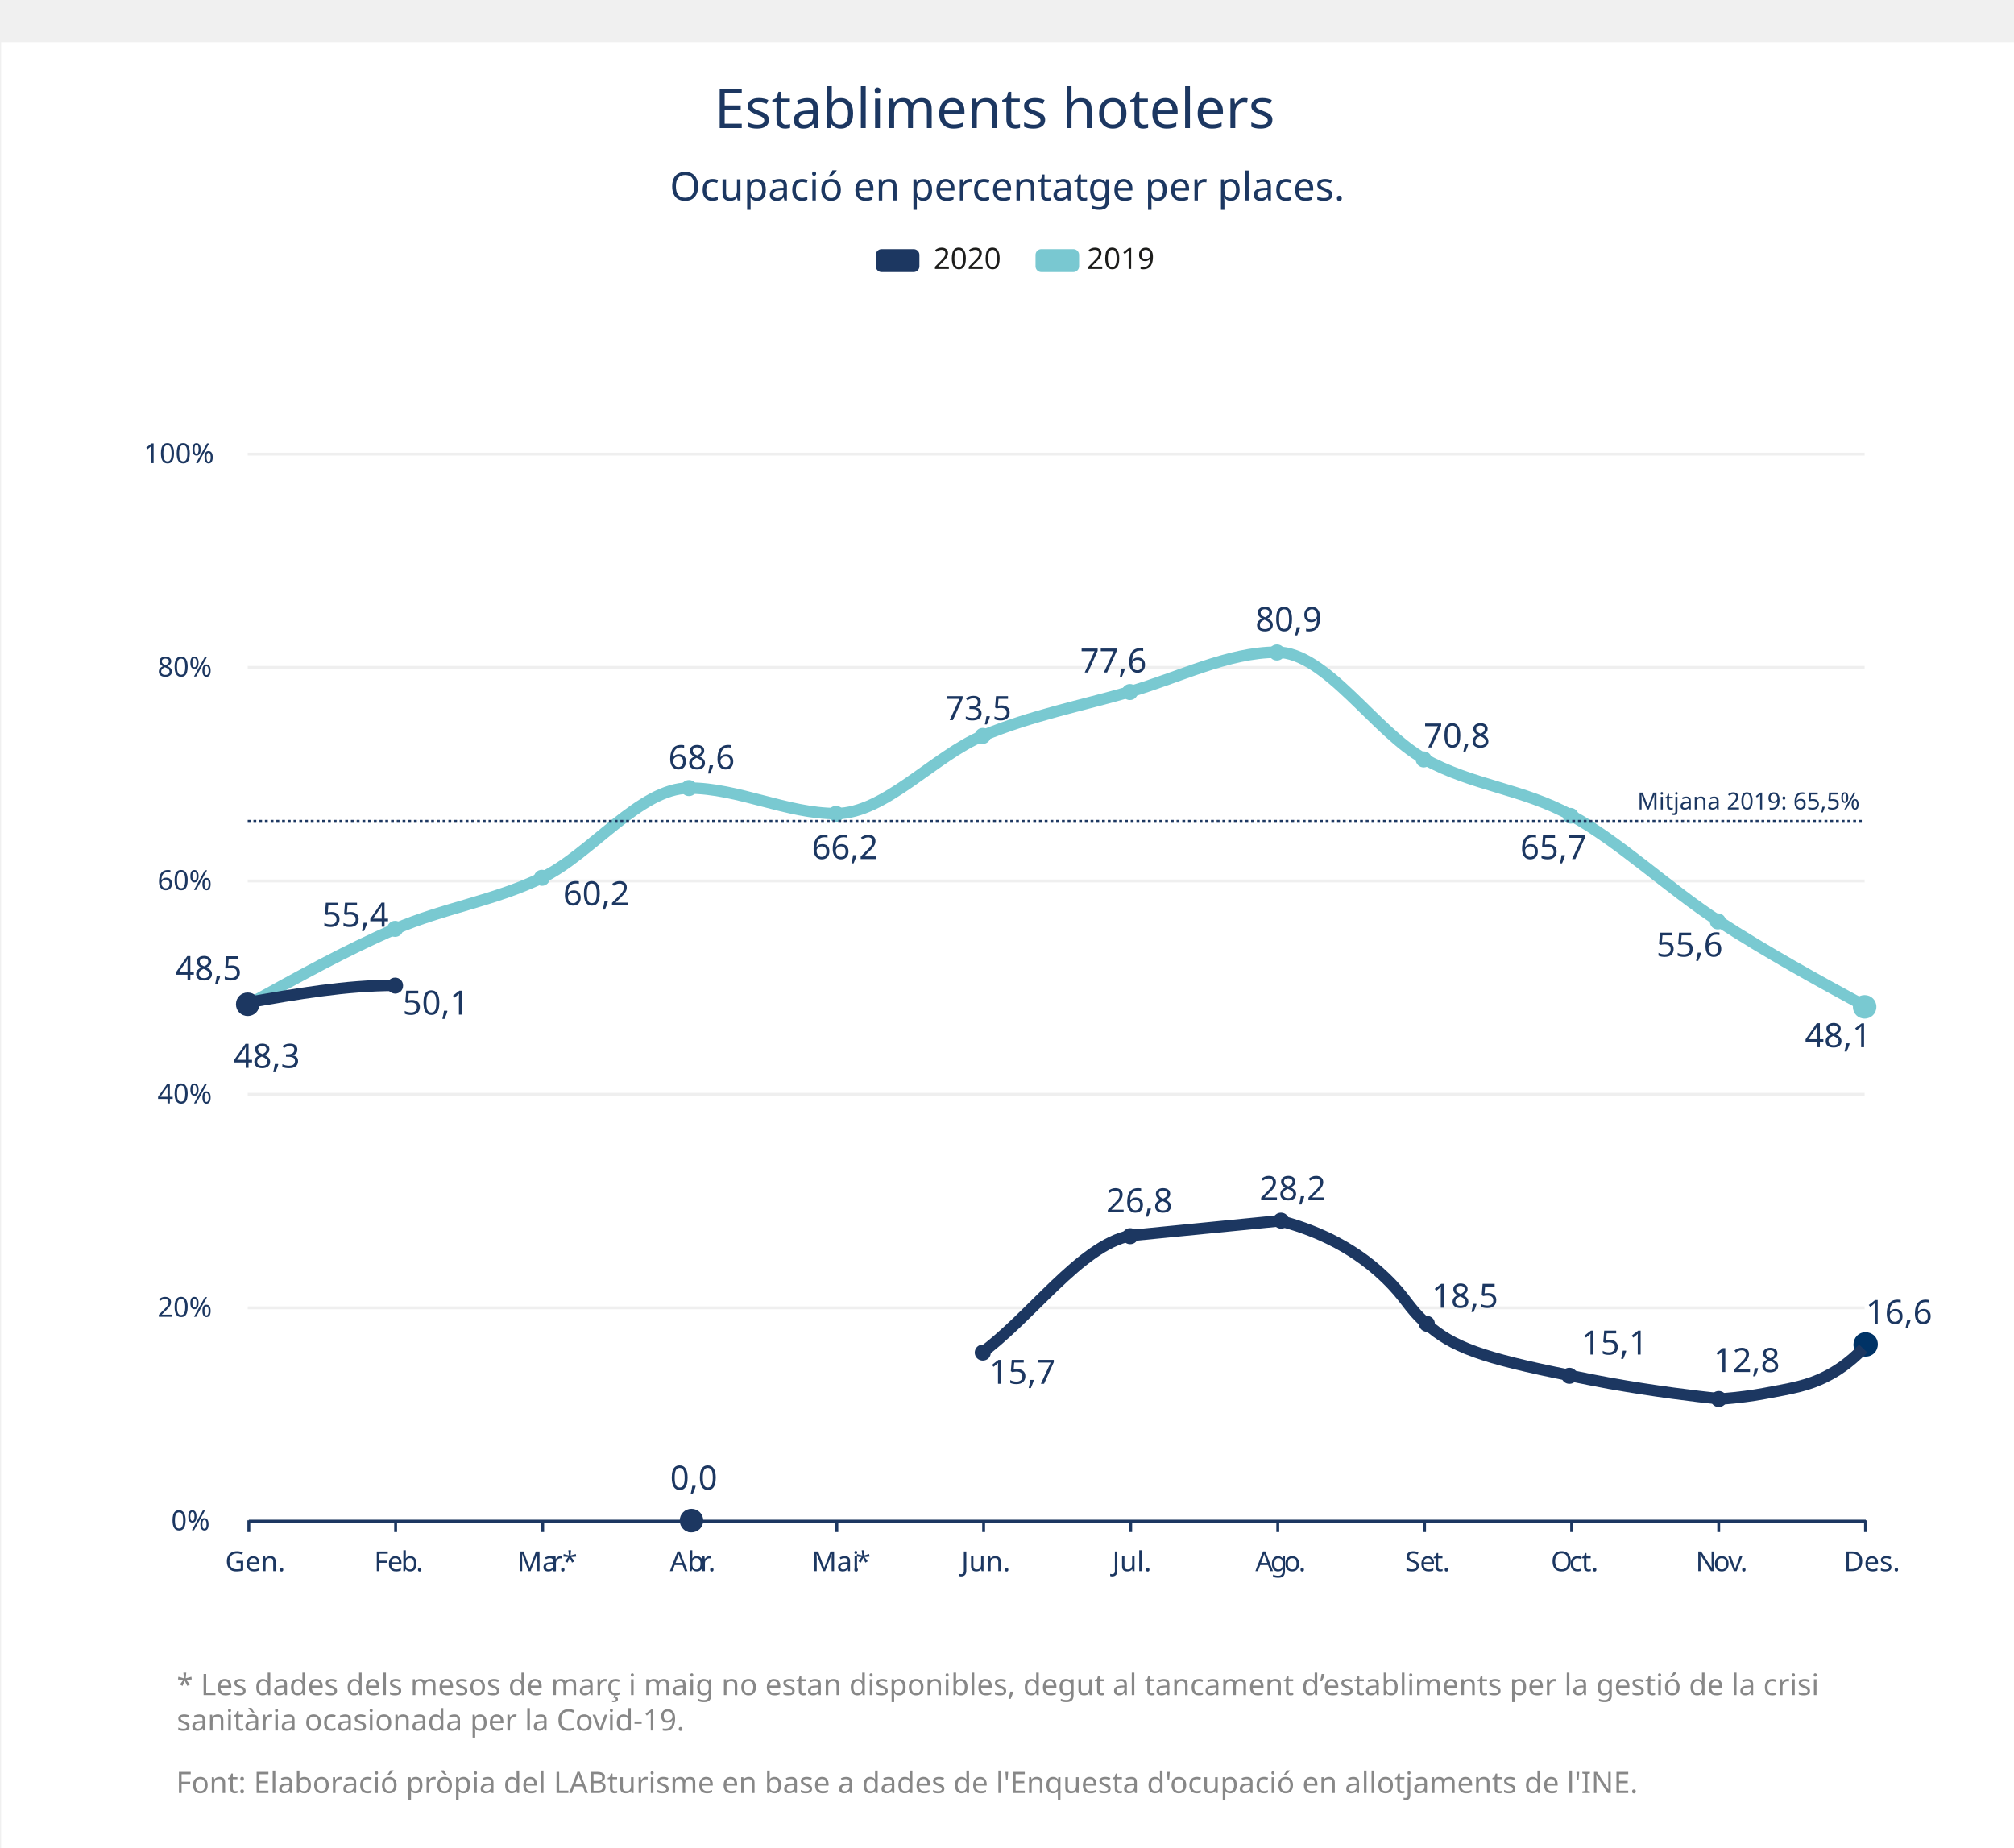
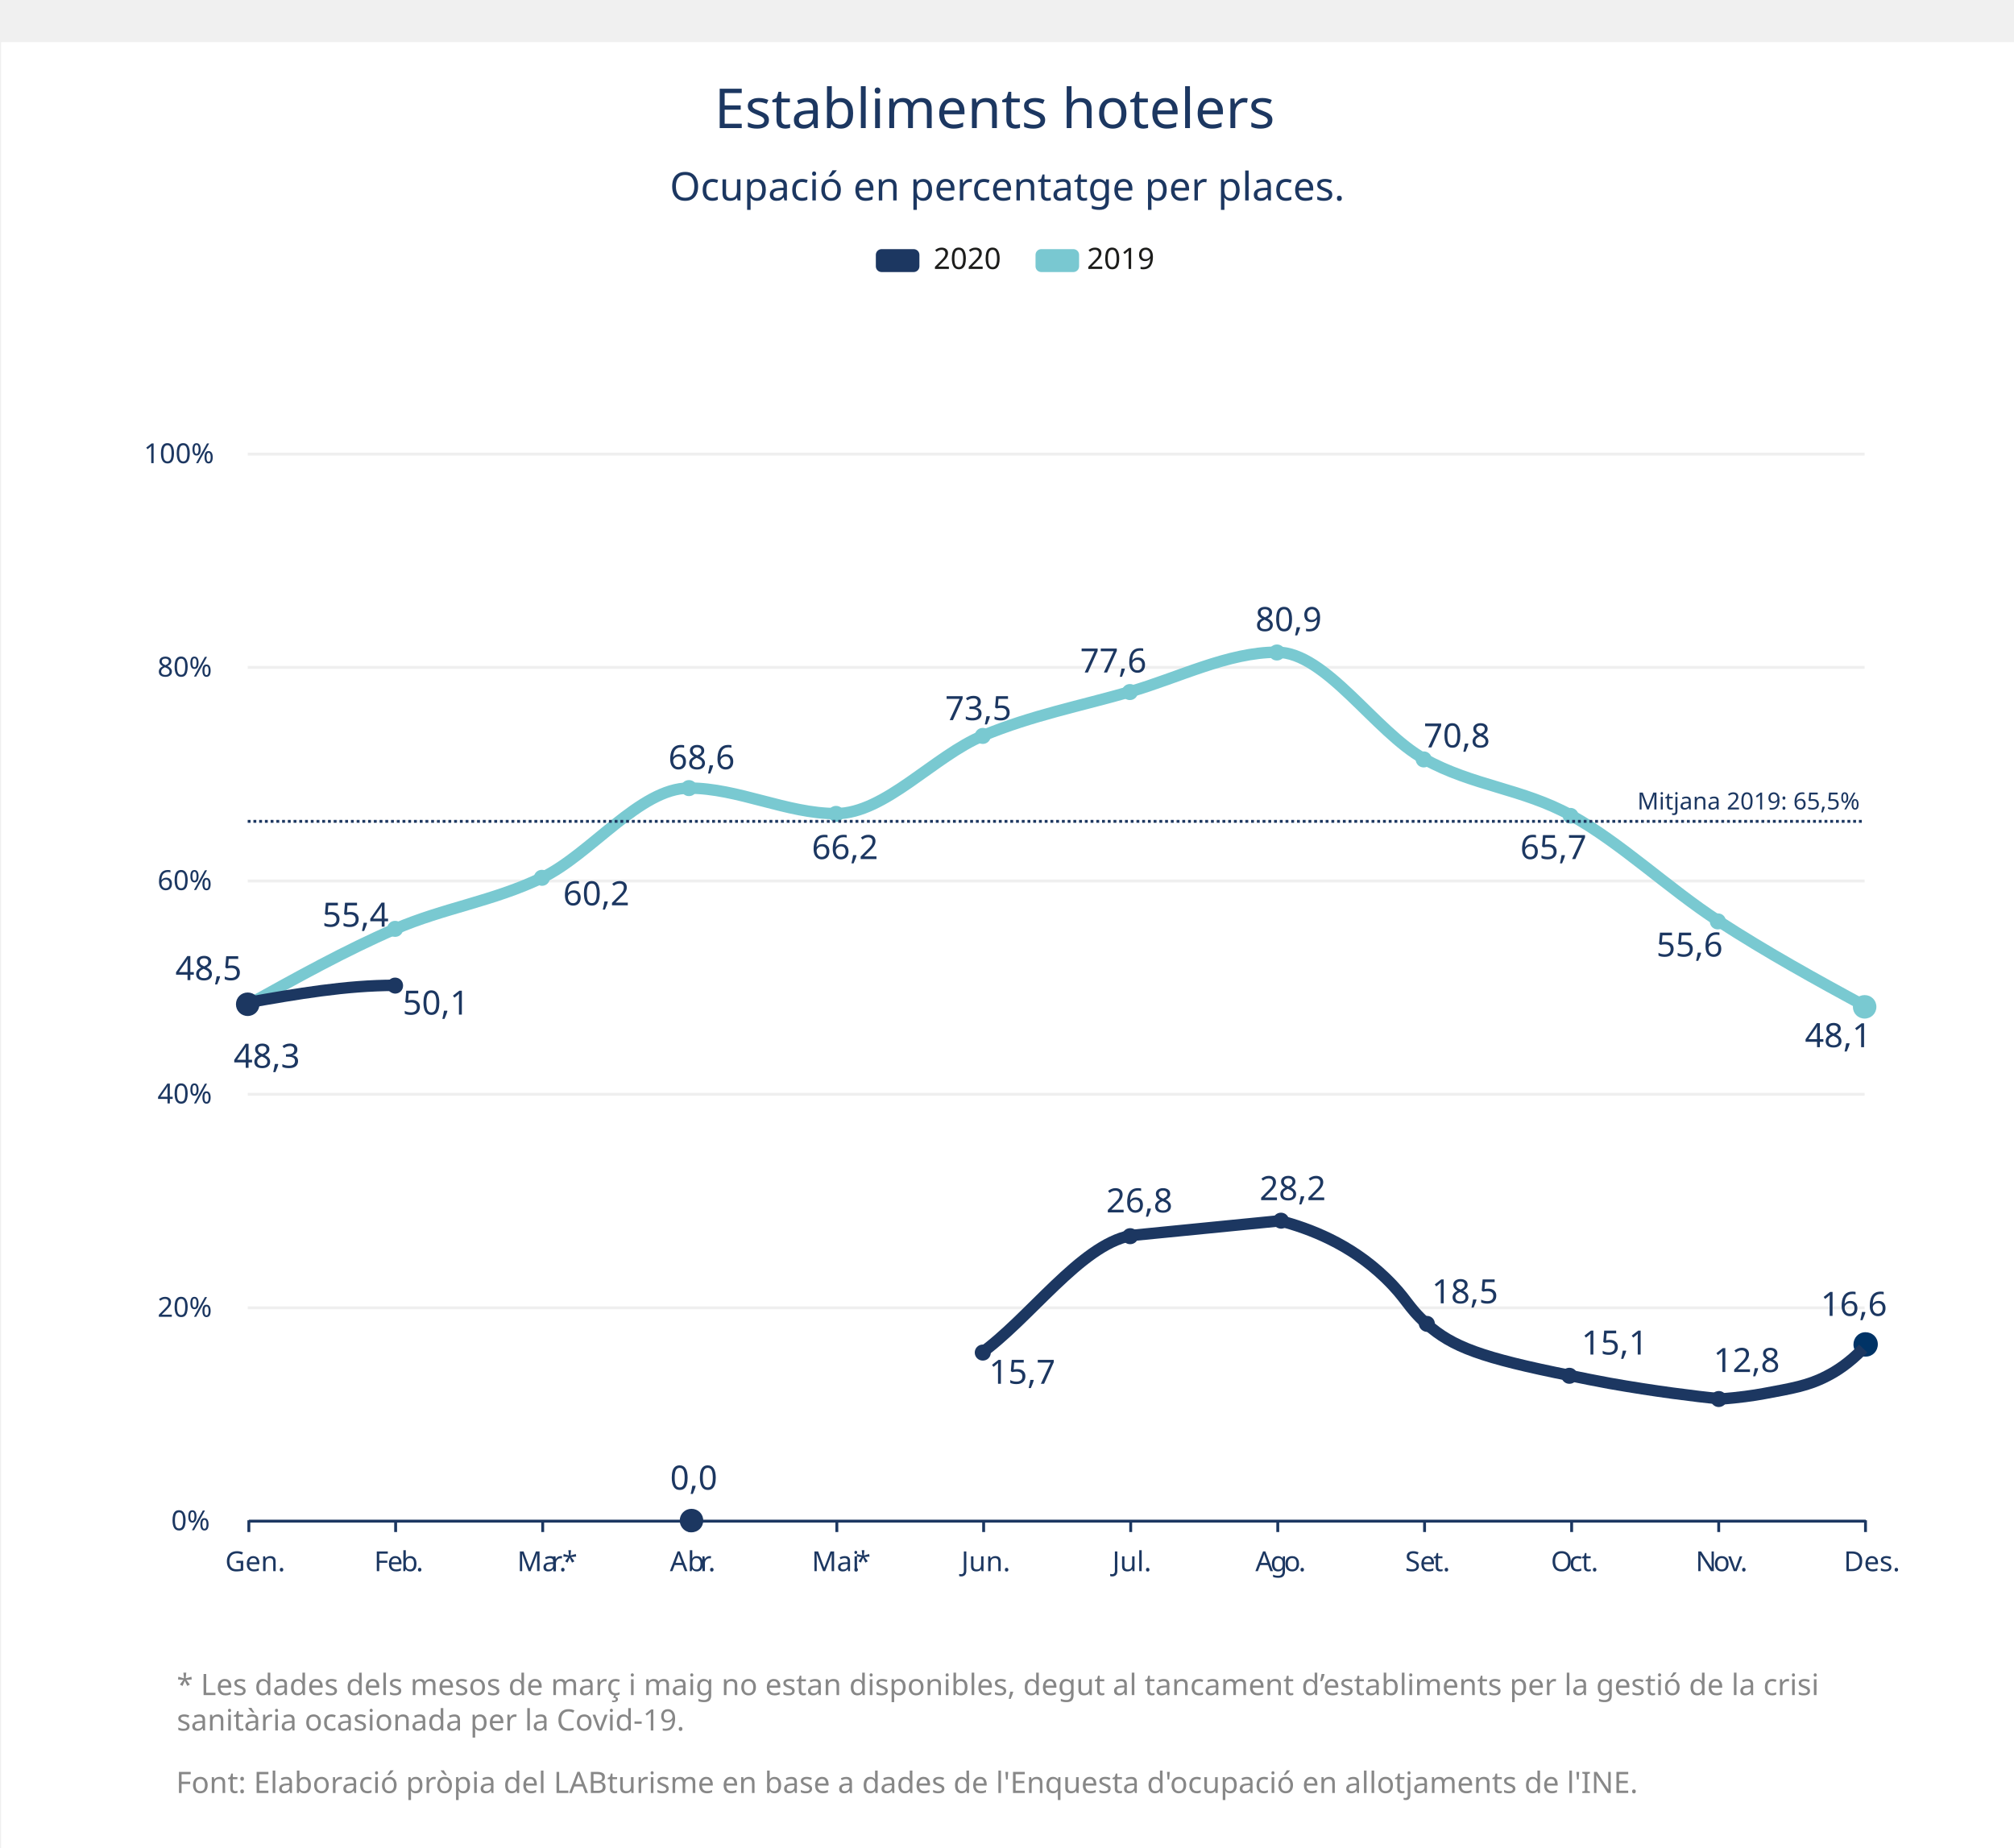
<svg xmlns="http://www.w3.org/2000/svg" version="1.1" id="Capa_1" x="0px" y="0px" viewBox="0 0 702.5 644.5" style="enable-background:new 0 0 702.5 644.5;" xml:space="preserve">
  <style type="text/css">
	.st0{fill:#FFFFFF;}
	.st1{fill:none;stroke:#EFEFEF;stroke-dasharray:0;}
	.st2{fill:#1C3761;}
	.st3{font-family:'SourceSansPro-Regular';}
	.st4{font-size:9.62px;}
	.st5{fill:none;stroke:#1C3761;stroke-dasharray:0;}
	.st6{fill:none;stroke:#79C9D1;stroke-width:4;}
	.st7{fill:#79C9D1;}
	.st8{fill:none;stroke:#1C3761;stroke-dasharray:1,1;}
	.st9{font-family:'ArialMT';}
	.st10{font-size:8.24px;}
	.st11{fill:none;stroke:#1C3761;stroke-width:4;}
	.st12{font-size:11.68px;}
	.st13{fill:#003366;}
	.st14{fill:none;stroke:#1C3761;stroke-width:4;stroke-linejoin:round;}
	.st15{fill:#878787;}
	.st16{font-family:'OpenSans-SemiBold';}
	.st17{font-size:10.3px;}
	.st18{font-family:'OpenSans-Bold';}
	.st19{font-size:19.23px;}
	.st20{font-size:13.74px;}
	.st21{fill:#79C8D1;}
	.st22{fill:#1D1D1B;}
</style>
  <rect x="0.4" y="14.7" class="st0" width="702.5" height="644.5" />
  <g id="facets">
    <line class="st1" x1="86.4" y1="530.6" x2="650.4" y2="530.6" />
    <text transform="matrix(1 0 0 1 59.71 533.77)" class="st2 st3 st4">0%</text>
    <line class="st1" x1="86.4" y1="456.2" x2="650.4" y2="456.2" />
    <text transform="matrix(1 0 0 1 54.93 459.33)" class="st2 st3 st4">20%</text>
    <line class="st1" x1="86.4" y1="381.7" x2="650.4" y2="381.7" />
    <text transform="matrix(1 0 0 1 54.93 384.89)" class="st2 st3 st4">40%</text>
    <line class="st1" x1="86.4" y1="307.3" x2="650.4" y2="307.3" />
    <text transform="matrix(1 0 0 1 54.93 310.45)" class="st2 st3 st4">60%</text>
    <line class="st1" x1="86.4" y1="232.8" x2="650.4" y2="232.8" />
    <text transform="matrix(1 0 0 1 54.93 236)" class="st2 st3 st4">80%</text>
    <line class="st1" x1="86.4" y1="158.4" x2="650.4" y2="158.4" />
    <text transform="matrix(1 0 0 1 50.16 161.5601)" class="st2 st3 st4">100%</text>
    <path class="st5" d="M86.8,530.6h564" />
    <line class="st5" x1="86.8" y1="530.3" x2="86.8" y2="534.4" />
    <line class="st5" x1="138" y1="530.3" x2="138" y2="534.4" />
    <line class="st5" x1="189.3" y1="530.3" x2="189.3" y2="534.4" />
    <line class="st5" x1="240.6" y1="530.3" x2="240.6" y2="534.4" />
    <line class="st5" x1="291.9" y1="530.3" x2="291.9" y2="534.4" />
    <line class="st5" x1="343.1" y1="530.3" x2="343.1" y2="534.4" />
    <line class="st5" x1="394.4" y1="530.3" x2="394.4" y2="534.4" />
    <line class="st5" x1="445.7" y1="530.3" x2="445.7" y2="534.4" />
    <line class="st5" x1="496.9" y1="530.3" x2="496.9" y2="534.4" />
    <line class="st5" x1="548.2" y1="530.3" x2="548.2" y2="534.4" />
    <line class="st5" x1="599.5" y1="530.3" x2="599.5" y2="534.4" />
    <line class="st5" x1="650.7" y1="530.3" x2="650.7" y2="534.4" />
  </g>
  <g id="lines">
    <path class="st6" d="M86.4,350.5c17.1-9.5,34.2-19,51.3-26.4s34.2-9.7,51.3-17.9s34.2-31.3,51.3-31.3s34.2,8.9,51.3,8.9   s34.2-20.1,51.3-27.2s34.2-10.4,51.2-15.3s34.2-13.8,51.3-13.8s34.2,27.7,51.3,37.2c17.1,9.5,34.2,10.3,51.3,19.7   s34.2,25.7,51.3,36.8s34.2,20.5,51.3,29.8" />
  </g>
  <path id="point-0-0" class="st2" d="M85.8,349.7c0-0.4,0.3-0.7,0.7-0.7l0,0l0,0c0.4,0,0.7,0.3,0.7,0.6l0,0l0,0  c0,0.4-0.3,0.7-0.7,0.7l0,0l0,0C86,350.4,85.7,350.1,85.8,349.7C85.7,349.7,85.7,349.7,85.8,349.7L85.8,349.7L85.8,349.7z" />
  <path id="point-0-1" class="st2" d="M135,343.8c0-1.5,1.2-2.8,2.8-2.8s2.8,1.2,2.8,2.8s-1.2,2.8-2.8,2.8l0,0l0,0  C136.2,346.5,135,345.3,135,343.8z" />
  <path id="point-0-3" class="st2" d="M239.6,530.3c0-0.4,0.3-0.7,0.7-0.7s0.7,0.3,0.7,0.7s-0.3,0.7-0.7,0.7S239.6,530.6,239.6,530.3  L239.6,530.3z" />
  <path id="point-0-5" class="st2" d="M340,471.8c0-1.5,1.2-2.8,2.8-2.8s2.8,1.2,2.8,2.8s-1.2,2.8-2.8,2.8l0,0l0,0  C341.2,474.6,340,473.3,340,471.8z" />
  <path id="point-0-5-2" class="st2" d="M391.4,431.2c0-1.5,1.2-2.8,2.8-2.8s2.8,1.2,2.8,2.8s-1.2,2.8-2.8,2.8l0,0l0,0  C392.6,434,391.4,432.7,391.4,431.2z" />
  <path id="point-0-5-2-2" class="st2" d="M444,425.8c0-1.5,1.2-2.8,2.8-2.8s2.8,1.2,2.8,2.8s-1.2,2.8-2.8,2.8l0,0l0,0  C445.2,428.5,444,427.3,444,425.8z" />
  <path id="point-0-5-2-2-2" class="st2" d="M494.9,461.8c0-1.5,1.2-2.8,2.8-2.8s2.8,1.2,2.8,2.8s-1.2,2.8-2.8,2.8l0,0  C496.2,464.5,494.9,463.3,494.9,461.8L494.9,461.8z" />
  <path id="point-1-0" class="st7" d="M85.8,350.5c0-0.4,0.3-0.7,0.6-0.7l0,0l0,0c0.4,0,0.7,0.3,0.7,0.7l0,0l0,0  c0,0.4-0.3,0.7-0.7,0.7l0,0l0,0C86.1,351.2,85.8,350.9,85.8,350.5L85.8,350.5L85.8,350.5L85.8,350.5z" />
  <path id="point-1-1" class="st7" d="M135,324c0-1.5,1.2-2.8,2.8-2.8s2.8,1.2,2.8,2.8s-1.2,2.8-2.8,2.8l0,0l0,0  C136.2,326.8,135,325.6,135,324z" />
  <path id="point-1-2" class="st7" d="M186.2,306.2c0-1.5,1.2-2.8,2.8-2.8s2.8,1.2,2.8,2.8s-1.2,2.8-2.8,2.8l0,0l0,0  C187.5,308.9,186.2,307.7,186.2,306.2z" />
  <path id="point-1-3" class="st7" d="M237.5,274.9c0-1.5,1.2-2.8,2.8-2.8s2.8,1.2,2.8,2.8s-1.2,2.8-2.8,2.8l0,0l0,0  C238.7,277.7,237.5,276.4,237.5,274.9z" />
  <path id="point-1-4" class="st7" d="M288.8,283.9c0-1.5,1.2-2.8,2.8-2.8s2.8,1.2,2.8,2.8s-1.2,2.8-2.8,2.8l0,0l0,0  C290,286.6,288.8,285.4,288.8,283.9z" />
  <path id="point-1-5" class="st7" d="M340,256.7c0-1.5,1.2-2.8,2.8-2.8s2.8,1.2,2.8,2.8c0,1.5-1.2,2.8-2.8,2.8S340,258.2,340,256.7  L340,256.7z" />
  <path id="point-1-6" class="st7" d="M391.3,241.4c0-1.5,1.2-2.8,2.8-2.8s2.8,1.2,2.8,2.8s-1.2,2.8-2.8,2.8l0,0  C392.5,244.2,391.3,242.9,391.3,241.4z" />
  <path id="point-1-7" class="st7" d="M442.6,227.6c0-1.5,1.2-2.8,2.8-2.8s2.8,1.2,2.8,2.8s-1.2,2.8-2.8,2.8l0,0  C443.8,230.4,442.6,229.2,442.6,227.6z" />
  <path id="point-1-8" class="st7" d="M493.8,264.9c0-1.5,1.2-2.8,2.8-2.8s2.8,1.2,2.8,2.8s-1.2,2.8-2.8,2.8S493.8,266.4,493.8,264.9  L493.8,264.9z" />
  <path id="point-1-9" class="st7" d="M545.1,284.6c0-1.5,1.2-2.8,2.7-2.8s2.8,1.2,2.8,2.7s-1.2,2.8-2.7,2.8l0,0  C546.3,287.3,545.1,286.1,545.1,284.6L545.1,284.6z" />
  <path id="point-1-10" class="st7" d="M596.4,321.4c0-1.5,1.2-2.8,2.8-2.8s2.8,1.2,2.8,2.8s-1.2,2.8-2.8,2.8l0,0l0,0  C597.6,324.2,596.4,323,596.4,321.4z" />
  <path id="point-1-11" class="st7" d="M646.3,351.2c0-2.3,1.8-4.1,4.1-4.1s4.1,1.8,4.1,4.1c0,2.3-1.8,4.1-4.1,4.1l0,0l0,0  C648.1,355.3,646.3,353.5,646.3,351.2L646.3,351.2L646.3,351.2L646.3,351.2z" />
  <line class="st8" x1="86.4" y1="286.5" x2="650.4" y2="286.5" />
  <text transform="matrix(1 0 0 1 571.11 282.34)" class="st2 st9 st10">Mitjana 2019: 65,5%</text>
  <text transform="matrix(1 0 0 1 78.54 548.05)" class="st2 st3 st4">Gen.</text>
  <text transform="matrix(1 0 0 1 130.49 548.05)" class="st2 st3 st4">F</text>
  <text transform="matrix(1 0 0 1 135.11 548.05)" class="st2 st3 st4">e</text>
  <text transform="matrix(1 0 0 1 139.88 548.05)" class="st2 st3 st4">b</text>
  <text transform="matrix(1 0 0 1 145.1 548.05)" class="st2 st3 st4">.</text>
  <text transform="matrix(1 0 0 1 180.4 548.05)" class="st2 st3 st4">Ma</text>
  <text transform="matrix(1 0 0 1 192.24 548.05)" class="st2 st3 st4">r</text>
  <text transform="matrix(1 0 0 1 195.03 548.05)" class="st2 st3 st4">.</text>
  <text transform="matrix(1 0 0 1 196.09 548.05)" class="st2 st3 st4">*</text>
  <text transform="matrix(1 0 0 1 233.66 548.05)" class="st2 st3 st4">Ab</text>
  <text transform="matrix(1 0 0 1 244.21 548.05)" class="st2 st3 st4">r</text>
  <text transform="matrix(1 0 0 1 247 548.05)" class="st2 st3 st4">.</text>
  <text transform="matrix(1 0 0 1 283.15 548.05)" class="st2 st3 st4">Mai</text>
  <text transform="matrix(1 0 0 1 297.35 548.05)" class="st2 st3 st4">.</text>
  <text transform="matrix(1 0 0 1 298.42 548.05)" class="st2 st3 st4">*</text>
  <text transform="matrix(1 0 0 1 335.31 548.05)" class="st2 st3 st4">Jun.</text>
  <text transform="matrix(1 0 0 1 387.99 548.05)" class="st2 st3 st4">Jul.</text>
  <text transform="matrix(1 0 0 1 437.88 548.05)" class="st2 st3 st4">A</text>
  <text transform="matrix(1 0 0 1 443.11 548.05)" class="st2 st3 st4">g</text>
  <text transform="matrix(1 0 0 1 447.82 548.05)" class="st2 st3 st4">o</text>
  <text transform="matrix(1 0 0 1 452.94 548.05)" class="st2 st3 st4">.</text>
  <text transform="matrix(1 0 0 1 490.11 548.05)" class="st2 st3 st4">S</text>
  <text transform="matrix(1 0 0 1 495.25 548.05)" class="st2 st3 st4">e</text>
  <text transform="matrix(1 0 0 1 499.92 548.05)" class="st2 st3 st4">t</text>
  <text transform="matrix(1 0 0 1 503.24 548.05)" class="st2 st3 st4">.</text>
  <text transform="matrix(1 0 0 1 540.95 548.05)" class="st2 st3 st4">O</text>
  <text transform="matrix(1 0 0 1 547.34 548.05)" class="st2 st3 st4">c</text>
  <text transform="matrix(1 0 0 1 551.62 548.05)" class="st2 st3 st4">t</text>
  <text transform="matrix(1 0 0 1 554.94 548.05)" class="st2 st3 st4">.</text>
  <text transform="matrix(1 0 0 1 591.43 548.05)" class="st2 st3 st4">N</text>
  <text transform="matrix(1 0 0 1 597.65 548.05)" class="st2 st3 st4">o</text>
  <text transform="matrix(1 0 0 1 602.83 548.05)" class="st2 st3 st4">v</text>
  <text transform="matrix(1 0 0 1 606.98 548.05)" class="st2 st3 st4">.</text>
  <text transform="matrix(1 0 0 1 643.12 548.05)" class="st2 st3 st4">Des.</text>
  <path class="st11" d="M86.4,349.7c17.1-3,34.2-6,51.3-6h0.7" />
  <path id="point-0-6-2" class="st2" d="M82.3,350.3c0-2.3,1.8-4.1,4.1-4.1s4.1,1.8,4.1,4.1c0,2.3-1.8,4.1-4.1,4.1l0,0l0,0  C84.1,354.4,82.3,352.6,82.3,350.3L82.3,350.3L82.3,350.3L82.3,350.3z" />
  <text transform="matrix(1 0 0 1 61.16 341.89)" class="st2 st3 st12">48,5</text>
  <text transform="matrix(1 0 0 1 140.45 353.91)" class="st2 st3 st12">50,1</text>
  <text transform="matrix(1 0 0 1 344.97 482.69)" class="st2 st3 st12">15,7</text>
  <text transform="matrix(1 0 0 1 385.85 422.91)" class="st2 st3 st12">26,8</text>
  <text transform="matrix(1 0 0 1 81.46 372.48)" class="st2 st3 st12">48,3</text>
  <text transform="matrix(1 0 0 1 112.41 323.24)" class="st2 st3 st12">55,4</text>
  <text transform="matrix(1 0 0 1 196.41 315.79)" class="st2 st3 st12">60,2</text>
  <text transform="matrix(1 0 0 1 233.13 268.3101)" class="st2 st3 st12">68,6</text>
  <text transform="matrix(1 0 0 1 283.15 299.65)" class="st2 st3 st12">66,2</text>
  <text transform="matrix(1 0 0 1 329.67 251.1899)" class="st2 st3 st12">73,5</text>
  <text transform="matrix(1 0 0 1 376.76 234.5701)" class="st2 st3 st12">77,6</text>
  <text transform="matrix(1 0 0 1 437.88 220.14)" class="st2 st3 st12">80,9</text>
  <text transform="matrix(1 0 0 1 496.58 260.72)" class="st2 st3 st12">70,8</text>
  <text transform="matrix(1 0 0 1 530.27 299.65)" class="st2 st3 st12">65,7</text>
  <text transform="matrix(1 0 0 1 577.76 333.66)" class="st2 st3 st12">55,6</text>
  <text transform="matrix(1 0 0 1 629.55 365.28)" class="st2 st3 st12">48,1</text>
  <path id="point-0-6-3" class="st2" d="M237.1,530.4c0-2.3,1.8-4.1,4.1-4.1s4.1,1.8,4.1,4.1s-1.8,4.1-4.1,4.1l0,0l0,0  C239,534.6,237.1,532.7,237.1,530.4L237.1,530.4z" />
  <text transform="matrix(1 0 0 1 233.74 519.61)" class="st2 st3 st12">0,0</text>
  <path class="st11" d="M341.6,472.5c17.6-12.5,35.1-38,52.7-41.5" />
  <path id="point-0-7" class="st13" d="M646.5,469c0-2.4,1.8-4.3,4.2-4.3s4.3,1.8,4.3,4.2c0,2.4-1.8,4.3-4.2,4.3h-0.1  C648.5,473.3,646.5,471.4,646.5,469z" />
  <text transform="matrix(1 0 0 1 439.33 418.63)" class="st2 st3 st12">28,2</text>
-   <text transform="matrix(1 0 0 1 499.4099 456.1603)" class="st2 st3 st12">18,5</text>
+   <text transform="matrix(1 0 0 1 499.4097 454.6243)" class="st2 st3 st12">18,5</text>
  <text transform="matrix(1 0 0 1 551.6199 472.4896)" class="st2 st3 st12">15,1</text>
  <path class="st14" d="M600.3,488c-9.3-1-22.7-2.6-39-5.5c-5.5-1-9.3-1.8-13.2-2.6c-31.5-6.3-41.5-10.1-50.5-18.1  c-6.9-6.2-6.7-8.7-14.5-16.2c-12.3-11.8-26.4-17.1-36.7-19.8c0.3,0,0.4,0,0.4,0c-17.6,1.7-35.1,3.5-52.7,5.2" />
  <path id="point-0-5-2-2-2_1_" class="st2" d="M544.6,479.9c0-1.5,1.2-2.8,2.8-2.8s2.8,1.2,2.8,2.8s-1.2,2.8-2.8,2.8  S544.6,481.4,544.6,479.9z" />
  <text transform="matrix(1 0 0 1 597.6504 478.5835)" class="st2 st3 st12">12,8</text>
  <g>
    <text transform="matrix(1 0 0 1 61.4186 625.4246)" class="st15 st16 st17">Font: Elaboració pròpia del LABturisme en base a dades de l'Enquesta d'ocupació en allotjaments de l'INE.        </text>
  </g>
  <text transform="matrix(1 0 0 1 61.6586 591.2746)" class="st15 st16 st17">* Les dades dels mesos de març i maig no estan disponibles, degut al tancament d’establiments per la gestió de la crisi</text>
  <text transform="matrix(1 0 0 1 61.6586 603.6346)" class="st15 st16 st17">sanitària ocasionada per la Covid-19.</text>
  <g>
    <text transform="matrix(1 0 0 1 249.1771 44.6847)" class="st2 st18 st19">Establiments hotelers</text>
    <text transform="matrix(1 0 0 1 233.6171 69.9146)" class="st2 st16 st20">Ocupació en percentatge per places.</text>
    <path class="st2" d="M307.5,86.9h11.2c1.1,0,2,0.9,2,2v4c0,1.1-0.9,2-2,2h-11.2c-1.1,0-2-0.9-2-2v-4   C305.5,87.8,306.4,86.9,307.5,86.9z" />
    <path class="st21" d="M363.2,86.9h11.2c1.1,0,2,0.9,2,2v4c0,1.1-0.9,2-2,2h-11.2c-1.1,0-2-0.9-2-2v-4   C361.2,87.8,362.1,86.9,363.2,86.9z" />
    <text transform="matrix(1 0 0 1 379.1172 93.8247)" class="st22 st16 st17">2019</text>
    <text transform="matrix(1 0 0 1 325.6171 93.8247)" class="st22 st16 st17">2020</text>
  </g>
  <path class="st14" d="M600.3,488c6.2-0.5,11.3-1.2,15-1.9c9.6-1.8,15.4-2.7,21.9-6.1c3.2-1.6,7.8-4.5,12.7-9.6" />
  <path id="point-0-5-2-2-2_2_" class="st2" d="M596.7,488c0-1.5,1.2-2.8,2.8-2.8s2.8,1.2,2.8,2.8s-1.2,2.8-2.8,2.8  S596.7,489.5,596.7,488z" />
-   <text transform="matrix(1 0 0 1 650.8 461.7999)" class="st2 st3 st12">16,6</text>
+   <text transform="matrix(1 0 0 1 635.0566 459.0002)" class="st2 st3 st12">16,6</text>
</svg>
